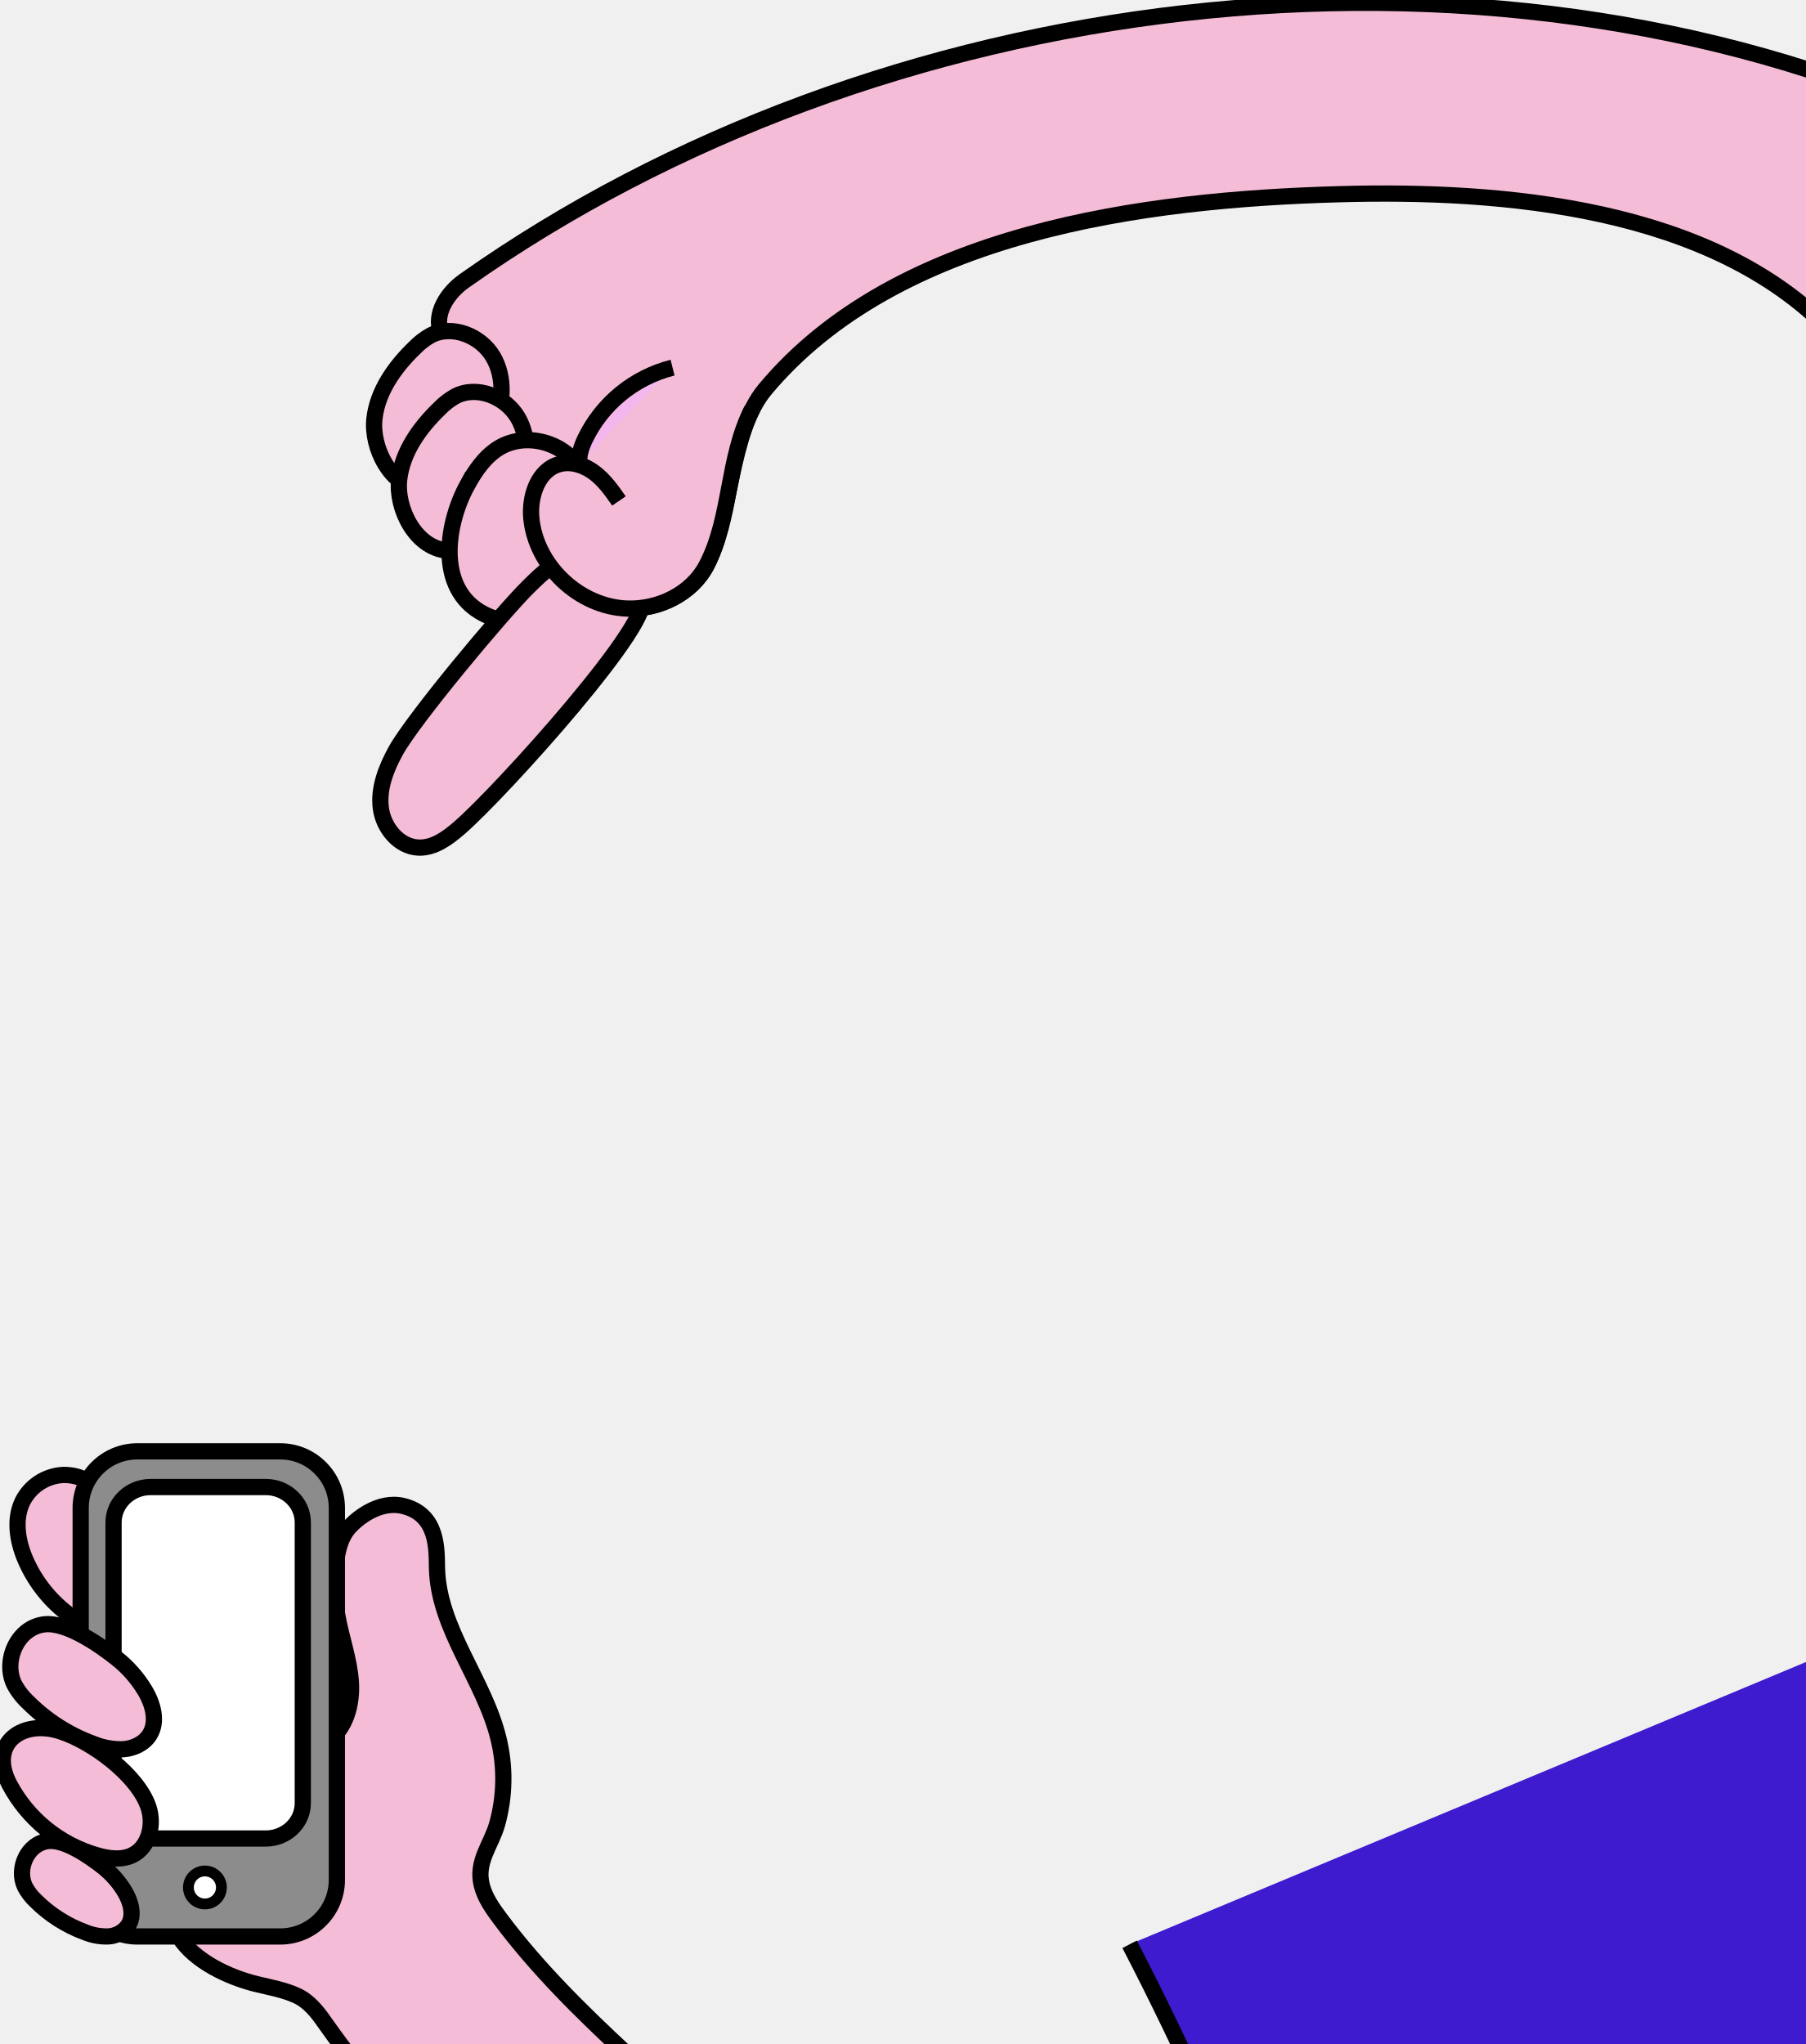
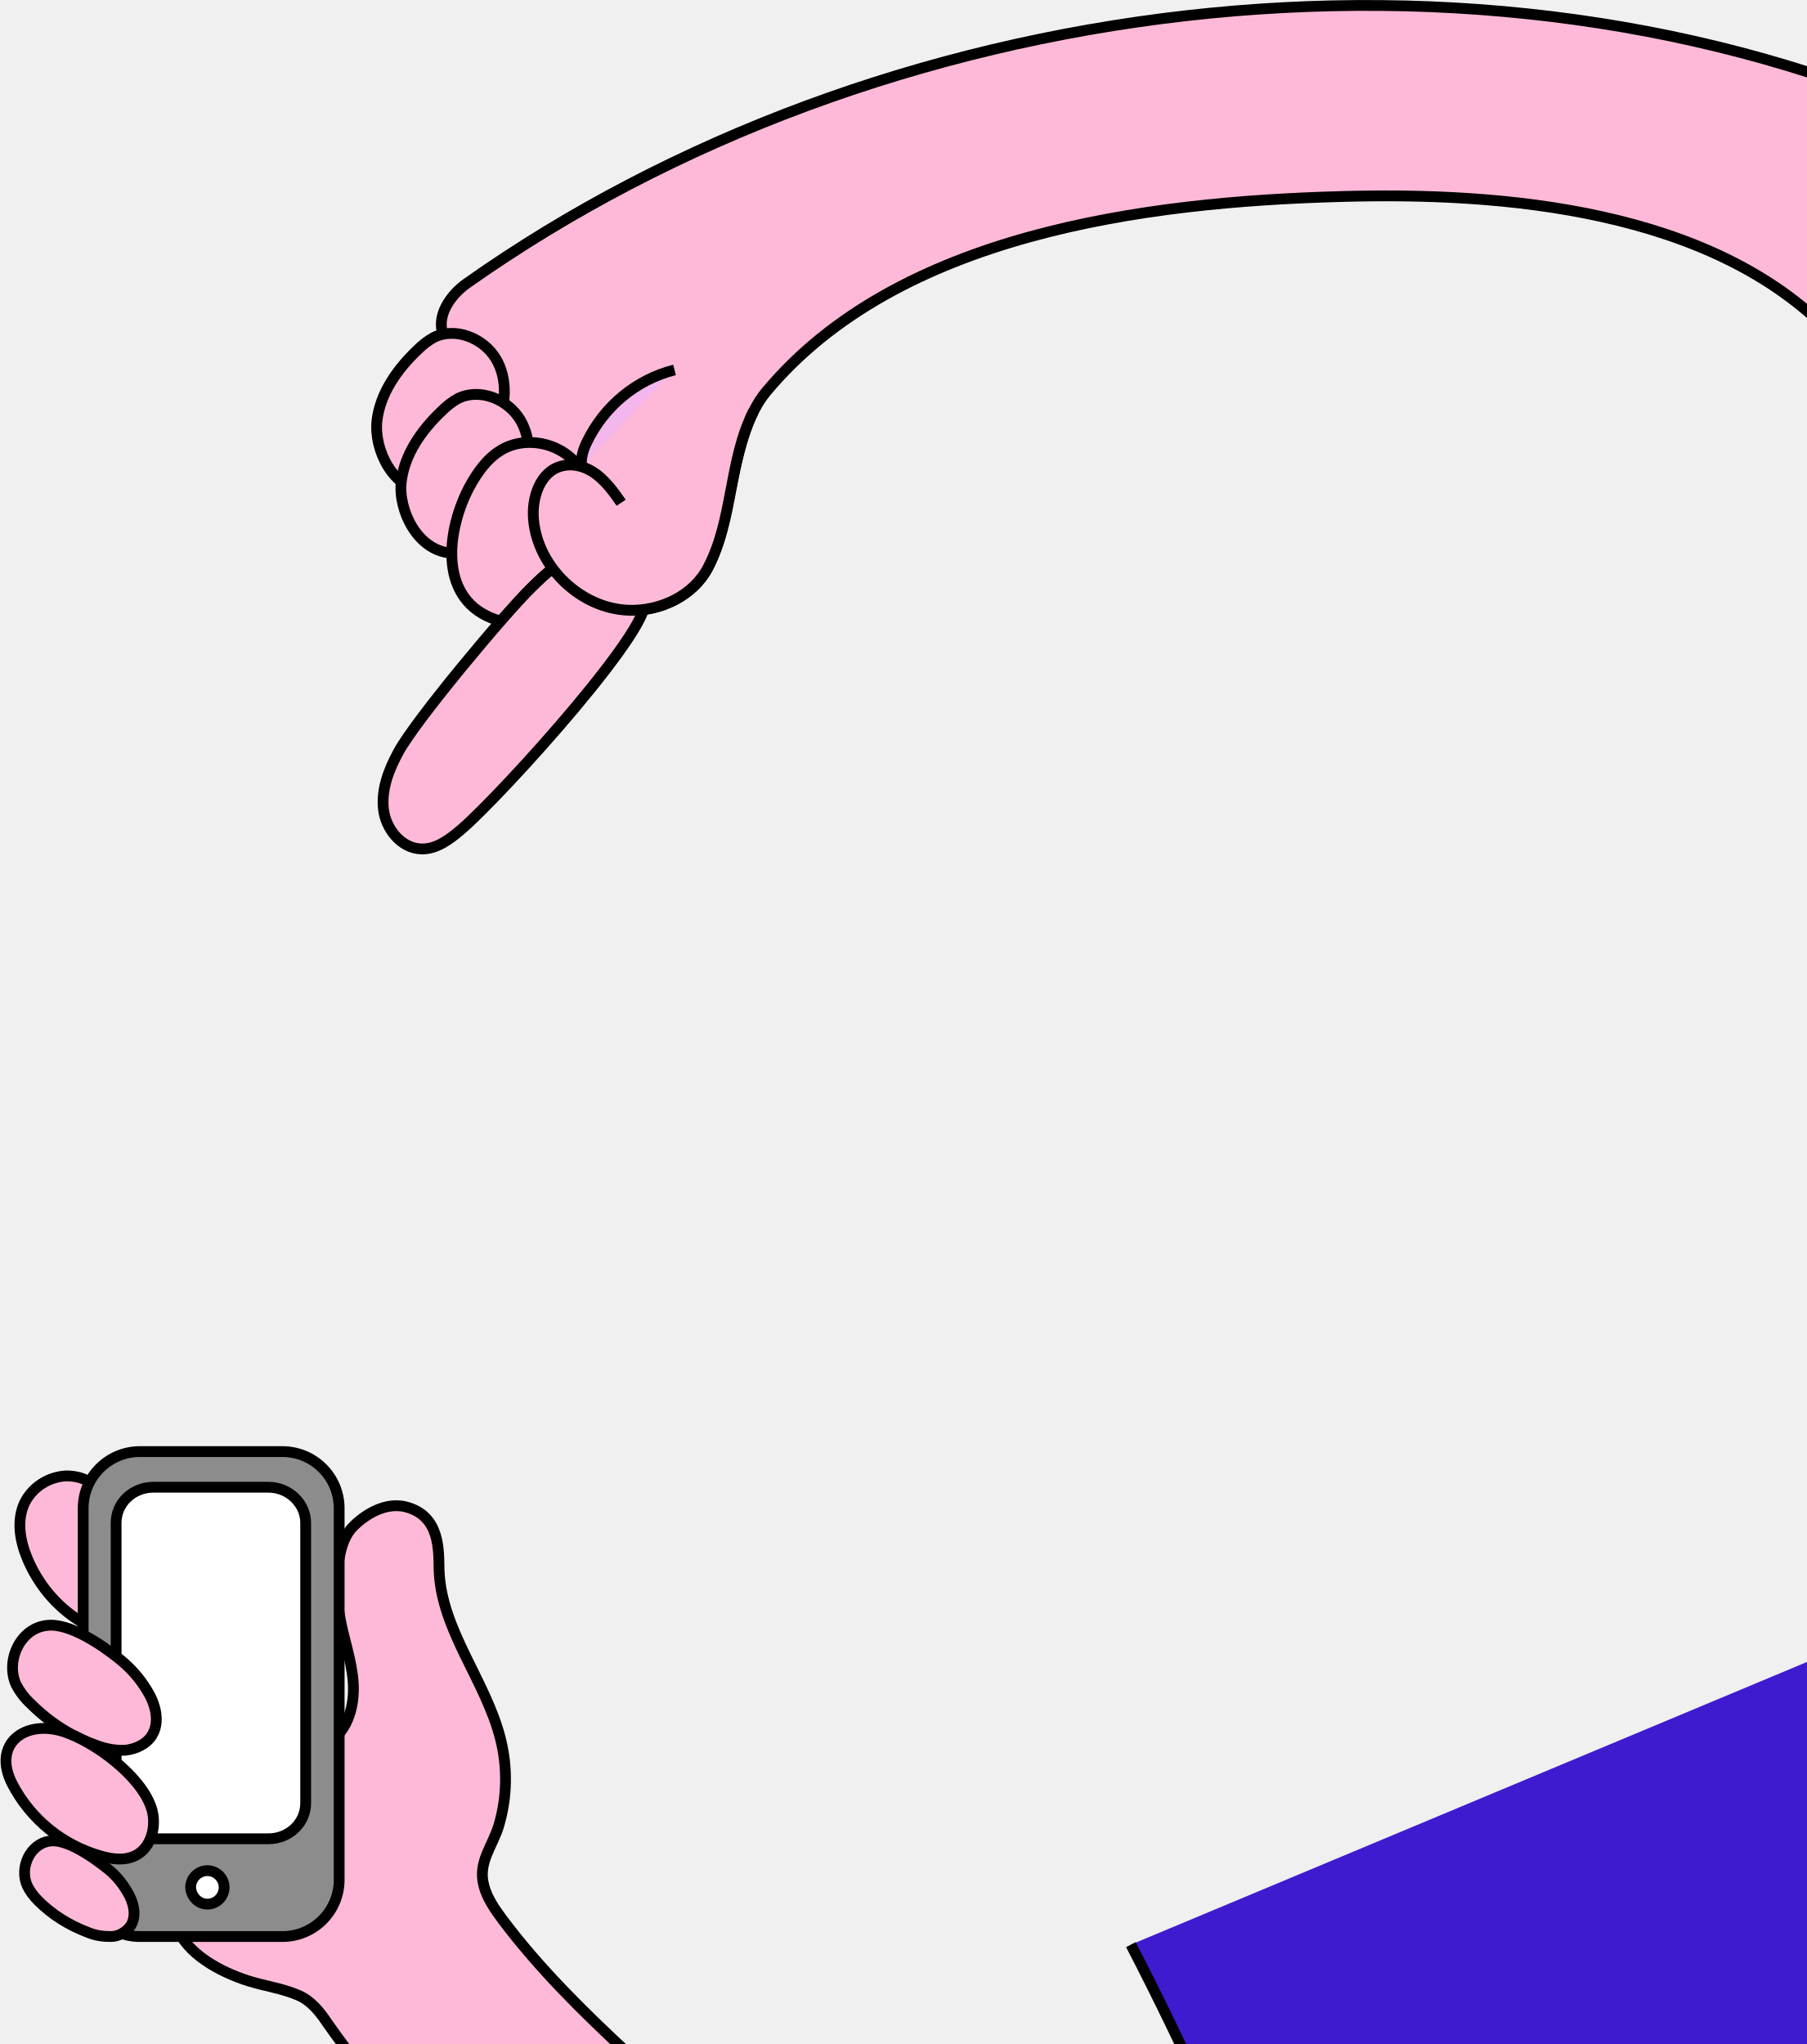
- <svg xmlns="http://www.w3.org/2000/svg" width="334" height="378" fill="none">
-   <path d="M208.912 359.562a594.385 594.385 0 0 1 27.507 61.408c.866 2.278 1.821 4.671 3.788 6.119 1.557 1.126 3.54 1.479 5.45 1.671 10.245 1.038 20.5-1.411 30.444-4.09 40.103-10.8 79.095-25.321 118.015-39.827.919-.343 1.941-.779 2.305-1.692a3.562 3.562 0 0 0-.099-2.175 292.278 292.278 0 0 0-37.057-84.161" fill="#3F1BD0" />
-   <path d="M208.912 359.562a594.385 594.385 0 0 1 27.507 61.408c.866 2.278 1.821 4.671 3.788 6.119 1.557 1.126 3.54 1.479 5.45 1.671 10.245 1.038 20.5-1.411 30.444-4.09 40.103-10.8 79.095-25.321 118.015-39.827.919-.343 1.941-.779 2.305-1.692a3.562 3.562 0 0 0-.099-2.175 292.278 292.278 0 0 0-37.057-84.161" stroke="#000" stroke-width="3" />
-   <path d="M11.714 272.76a8.908 8.908 0 0 0-7.562 4.941c-1.557 3.269-.934 7.193.462 10.535a25.124 25.124 0 0 0 9.628 11.418c.82.519 1.9.991 2.709.457.69-.457.804-1.401.856-2.227.452-7.541 5.829-25.124-6.093-25.124z" fill="#F4BCD6" stroke="#000" stroke-width="3" />
-   <path d="M112.134 431.018c-20.594-23.552-36.05-34.207-52.01-56.887-1.442-2.076-2.994-4.054-5.277-5.092-2.284-1.038-4.78-1.495-7.22-2.076-5.262-1.251-11.687-4.266-14.532-8.823l27.346-36.086c3.504-2.263 4.734-6.902 4.443-11.065-.29-4.162-1.785-8.138-2.502-12.248a33.28 33.28 0 0 1-.202-10.022c.29-2.206.856-4.479 2.31-6.166 1.453-1.687 5.579-5.096 10.011-4.063 6.628 1.557 6.228 8.226 6.316 11.552.291 11.232 8.72 20.584 11.377 31.498a31.186 31.186 0 0 1-.26 15.819c-1.126 3.924-3.96 6.939-2.823 11.335.586 2.289 1.988 4.267 3.4 6.156 13.774 18.445 32.359 31.695 47.747 48.516" fill="#F4BCD6" />
-   <path d="M112.134 431.018c-20.594-23.552-36.05-34.207-52.01-56.887-1.442-2.076-2.994-4.054-5.277-5.092-2.284-1.038-4.78-1.495-7.22-2.076-5.262-1.251-11.687-4.266-14.532-8.823l27.346-36.086c3.504-2.263 4.734-6.902 4.443-11.065-.29-4.162-1.785-8.138-2.502-12.248a33.28 33.28 0 0 1-.202-10.022c.29-2.206.856-4.479 2.31-6.166 1.453-1.687 5.579-5.096 10.011-4.063 6.628 1.557 6.228 8.226 6.316 11.552.291 11.232 8.72 20.584 11.377 31.498a31.186 31.186 0 0 1-.26 15.819c-1.126 3.924-3.96 6.939-2.823 11.335.586 2.289 1.988 4.267 3.4 6.156 13.774 18.445 32.359 31.695 47.747 48.516" stroke="#000" stroke-width="3" />
-   <path d="M25.39 358.114h26.443c5.78 0 10.468-4.687 10.468-10.468v-68.778c0-5.781-4.687-10.468-10.468-10.468H25.39c-5.782 0-10.469 4.687-10.469 10.468v68.778c0 5.781 4.687 10.468 10.469 10.468z" fill="#8C8C8C" stroke="#000" stroke-width="3" stroke-linecap="round" />
-   <path d="M27.857 340h21.286c3.787 0 6.857-2.937 6.857-6.559v-51.882c0-3.622-3.07-6.559-6.857-6.559H27.857C24.07 275 21 277.937 21 281.559v51.882c0 3.622 3.07 6.559 6.857 6.559z" fill="#fff" stroke="#000" stroke-width="3" stroke-linecap="round" />
-   <path d="M37.896 352.103a3.051 3.051 0 1 0 .001-6.103 3.051 3.051 0 0 0 0 6.103z" fill="#fff" stroke="#000" stroke-width="2" stroke-linecap="round" />
-   <path d="M21.59 306.687a22.084 22.084 0 0 1 5.127 5.802c1.557 2.523 2.522 5.855.945 8.351-1.038 1.625-2.97 2.512-4.884 2.652-1.93.06-3.85-.294-5.631-1.038a33.119 33.119 0 0 1-11.885-7.582 12.577 12.577 0 0 1-2.668-3.472c-2.02-4.287.586-10.432 5.62-11.008 4.116-.478 10.261 3.83 13.375 6.295zm-2.506 38.582a16.876 16.876 0 0 1 3.913 4.427c1.178 1.926 1.925 4.469.721 6.374a4.805 4.805 0 0 1-3.726 2.039 10.478 10.478 0 0 1-4.297-.789 25.327 25.327 0 0 1-9.072-5.787 9.771 9.771 0 0 1-2.025-2.662c-1.557-3.275.447-7.961 4.293-8.403 3.13-.368 7.816 2.922 10.193 4.801z" fill="#F4BCD6" stroke="#000" stroke-width="3" />
-   <path d="M27.46 334.204c1.08 3.228.104 7.365-2.948 8.859-1.957.966-4.292.675-6.394.094a26.655 26.655 0 0 1-16.416-13.266c-3.893-7.515 2.45-12.061 9.586-9.669 5.781 1.895 14.19 8.04 16.172 13.982z" fill="#F4BCD6" stroke="#000" stroke-width="3" />
-   <path d="M134.769 85.811c-4.806 5.388-6.058 3.031-11.829 7.37-5.771 4.34-13.645 6.81-20.298 3.986-3.114-1.318-5.657-3.633-7.915-6.155-7.448-8.263-9.13-19.079-13.162-29.443-1.37-3.524 1.178-7.427 4.266-9.607C162.363-2.128 273.408-16.25 359.53 22.5c9.576 4.308 22.836 11.574 22.509 23.817-.301 11.418-13.572 2.916-22.317 4.38-18.004 3.026-8.449 23.661-21.154 10.525-22.135-22.913-60.552-26.157-90.887-25.306C211.569 36.922 165.857 42.837 141.5 72c-6.617 7.92-6.187 23.704-10.843 32.584-2.735 5.216-8.854 8.179-14.734 7.94-8.823-.353-16.82-7.914-17.646-16.722-.384-4.074 1.261-8.947 5.221-9.99 2.227-.592 4.64.233 6.467 1.634 1.827 1.402 3.186 3.317 4.5 5.19" fill="#F4BCD6" />
-   <path d="M134.769 85.811c-4.806 5.388-6.058 3.031-11.829 7.37-5.771 4.34-13.645 6.81-20.298 3.986-3.114-1.318-5.657-3.633-7.915-6.155-7.448-8.263-9.13-19.079-13.162-29.443-1.37-3.524 1.178-7.427 4.266-9.607C162.363-2.128 273.408-16.25 359.53 22.5c9.576 4.308 22.836 11.574 22.509 23.817-.301 11.418-13.572 2.916-22.317 4.38-18.004 3.026-8.449 23.661-21.154 10.525-22.135-22.913-60.552-26.157-90.887-25.306C211.569 36.922 165.857 42.837 141.5 72c-6.617 7.92-6.187 23.704-10.843 32.584-2.735 5.216-8.854 8.179-14.734 7.94-8.823-.353-16.82-7.914-17.646-16.722-.384-4.074 1.261-8.947 5.221-9.99 2.227-.592 4.64.233 6.467 1.634 1.827 1.402 3.186 3.317 4.5 5.19" stroke="#000" stroke-width="3" />
-   <path d="M69.244 77.44c.576-5.101 3.752-9.57 7.453-13.135a12.92 12.92 0 0 1 2.984-2.294c3.976-2.035 9.228.093 11.496 3.939 2.268 3.846 1.925 8.823.067 12.881-2.05 4.48-7.385 12.212-13.021 11.76-6.026-.477-9.57-7.872-8.979-13.15z" fill="#F4BCD6" stroke="#000" stroke-width="3" />
-   <path d="M73.822 88.692c.576-5.107 3.758-9.57 7.453-13.136a12.754 12.754 0 0 1 2.984-2.294c3.976-2.035 9.233.093 11.496 3.94 2.263 3.845 1.925 8.822.067 12.88-2.05 4.48-7.385 12.207-13.016 11.761-6.026-.477-9.576-7.878-8.984-13.151z" fill="#F4BCD6" stroke="#000" stroke-width="3" />
-   <path d="M86.43 89.704c1.447-2.647 3.217-5.242 5.786-6.835 4.853-3.005 12.036-1.2 14.89 3.742 2.403 4.152 1.744 9.393.493 14.039-1.868 6.939-8.553 16.966-17.184 13.333-9.908-4.173-8.076-16.81-3.986-24.28z" fill="#F4BCD6" stroke="#000" stroke-width="3" />
-   <path d="M84.903 153.151c-2.139 1.843-4.625 3.68-7.443 3.597-3.695-.109-6.591-3.685-7.038-7.354-.446-3.67.992-7.308 2.772-10.551 3.218-5.85 19.722-25.603 24.481-30.289 5.657-5.569 9.124-8.901 20.843 1.993 3.55 3.301-25.919 35.982-33.615 42.604z" fill="#F4BCD6" stroke="#000" stroke-width="3" />
-   <path d="M114.449 92.652c-1.313-1.89-2.668-3.81-4.5-5.19-1.832-1.38-4.24-2.227-6.466-1.635-3.96 1.038-5.606 5.916-5.222 9.99.836 8.823 8.823 16.37 17.646 16.723 5.881.238 12-2.725 14.735-7.941 4.671-8.88 3.752-19.722 8.433-28.924" fill="#F4BCD6" />
-   <path d="M114.449 92.652c-1.313-1.89-2.668-3.81-4.5-5.19-1.832-1.38-4.24-2.227-6.466-1.635-3.96 1.038-5.606 5.916-5.222 9.99.836 8.823 8.823 16.37 17.646 16.723 5.881.238 12-2.725 14.735-7.941 4.671-8.88 3.752-19.722 8.433-28.924" stroke="#000" stroke-width="3" />
-   <path d="M107.183 85.894c-.238-1.588.307-3.186.986-4.64a24.647 24.647 0 0 1 16.214-13.265" fill="#F4B7ED" />
-   <path d="M107.183 85.894c-.238-1.588.307-3.186.986-4.64a24.647 24.647 0 0 1 16.214-13.265" stroke="#000" stroke-width="3" />
+ <svg xmlns="http://www.w3.org/2000/svg" id="Layer_1" viewBox="0 0 334.5 378.5">
+   <style>.st0{fill:#3f1bd0}.st1{fill:none}.st1,.st2{stroke:#000;stroke-width:2}.st2,.st3{fill:#ffb9d8}.st4,.st5{fill:#8c8c8c;stroke:#000;stroke-width:2;stroke-linecap:round}.st5{fill:#fff}.st6{fill:#f4b7ed}</style>
+   <path class="st0" d="M209.4 360.1c10.3 19.9 19.5 40.4 27.5 61.4.9 2.3 1.8 4.7 3.8 6.1 1.6 1.1 3.5 1.5 5.4 1.7 10.2 1 20.5-1.4 30.4-4.1 40.1-10.8 79.1-25.3 118-39.8.9-.3 1.9-.8 2.3-1.7.2-.7.2-1.5-.1-2.2-7.8-29.8-20.3-58.2-37.1-84.2" />
+   <path class="st1" d="M209.4 360.1c10.3 19.9 19.5 40.4 27.5 61.4.9 2.3 1.8 4.7 3.8 6.1 1.6 1.1 3.5 1.5 5.4 1.7 10.2 1 20.5-1.4 30.4-4.1 40.1-10.8 79.1-25.3 118-39.8.9-.3 1.9-.8 2.3-1.7.2-.7.2-1.5-.1-2.2-7.8-29.8-20.3-58.2-37.1-84.2" />
+   <path class="st2" d="M12.2 273.3c-3.2.2-6.1 2-7.6 4.9-1.6 3.3-.9 7.2.5 10.5 2 4.7 5.3 8.7 9.6 11.4.8.5 1.9 1 2.7.5.7-.5.8-1.4.9-2.2.5-7.6 5.8-25.1-6.1-25.1z" />
+   <path class="st3" d="M112.6 431.5c-20.6-23.6-36.1-34.2-52-56.9-1.4-2.1-3-4.1-5.3-5.1s-4.8-1.5-7.2-2.1c-5.3-1.3-11.7-4.3-14.5-8.8l27.4-36c3.5-2.3 4.7-6.9 4.4-11.1-.3-4.2-1.8-8.1-2.5-12.2-.6-3.3-.6-6.7-.2-10 .3-2.2.9-4.5 2.3-6.2 1.5-1.7 5.6-5.1 10-4.1 6.6 1.6 6.2 8.2 6.3 11.6.3 11.2 8.7 20.6 11.4 31.5 1.3 5.2 1.2 10.7-.3 15.8-1.1 3.9-4 6.9-2.8 11.3.6 2.3 2 4.3 3.4 6.2 13.8 18.4 32.4 31.7 47.7 48.5" />
+   <path class="st1" d="M112.6 431.5c-20.6-23.6-36.1-34.2-52-56.9-1.4-2.1-3-4.1-5.3-5.1s-4.8-1.5-7.2-2.1c-5.3-1.3-11.7-4.3-14.5-8.8l27.4-36c3.5-2.3 4.7-6.9 4.4-11.1-.3-4.2-1.8-8.1-2.5-12.2-.6-3.3-.6-6.7-.2-10 .3-2.2.9-4.5 2.3-6.2 1.5-1.7 5.6-5.1 10-4.1 6.6 1.6 6.2 8.2 6.3 11.6.3 11.2 8.7 20.6 11.4 31.5 1.3 5.2 1.2 10.7-.3 15.8-1.1 3.9-4 6.9-2.8 11.3.6 2.3 2 4.3 3.4 6.2 13.8 18.4 32.4 31.7 47.7 48.5" />
+   <path class="st4" d="M25.9 358.6h26.4c5.8 0 10.5-4.7 10.5-10.5v-68.8c0-5.8-4.7-10.5-10.5-10.5H25.9c-5.8 0-10.5 4.7-10.5 10.5v68.8c0 5.8 4.7 10.5 10.5 10.5z" />
+   <path class="st5" d="M28.4 340.5h21.3c3.8 0 6.9-2.9 6.9-6.6V282c0-3.6-3.1-6.6-6.9-6.6H28.4c-3.8 0-6.9 2.9-6.9 6.6v51.9c0 3.7 3.1 6.6 6.9 6.6zm10 12.1c1.7 0 3.1-1.4 3.1-3.1 0-1.7-1.4-3.1-3.1-3.1s-3.1 1.4-3.1 3.1c.1 1.7 1.4 3.1 3.1 3.1z" />
+   <path class="st2" d="M22.1 307.2c2 1.6 3.8 3.6 5.1 5.8 1.6 2.5 2.5 5.9.9 8.4-1 1.6-3 2.5-4.9 2.7-1.9.1-3.9-.3-5.6-1-4.5-1.6-8.5-4.2-11.9-7.6-1.1-1-2-2.2-2.7-3.5-2-4.3.6-10.4 5.6-11 4.2-.6 10.4 3.7 13.5 6.2zm-2.5 38.6c1.6 1.2 2.9 2.7 3.9 4.4 1.2 1.9 1.9 4.5.7 6.4-.9 1.2-2.2 2-3.7 2s-2.9-.2-4.3-.8c-3.4-1.3-6.5-3.2-9.1-5.8-.8-.8-1.5-1.7-2-2.7-1.6-3.3.4-8 4.3-8.4 3.1-.3 7.8 3 10.2 4.9z" />
+   <path class="st2" d="M28 334.7c1.1 3.2.1 7.4-2.9 8.9-2 1-4.3.7-6.4.1-7.1-2-13-6.8-16.4-13.3-3.9-7.5 2.4-12.1 9.6-9.7 5.7 1.9 14.1 8.1 16.1 14z" />
+   <path class="st3" d="M135.3 86.3c-4.8 5.4-6.1 3-11.8 7.4-5.8 4.3-13.6 6.8-20.3 4-3.1-1.3-5.7-3.6-7.9-6.2-7.4-8.3-9.1-19.1-13.2-29.4-1.4-3.5 1.2-7.4 4.3-9.6C162.9-1.6 273.9-15.8 360 23c9.6 4.3 22.8 11.6 22.5 23.8-.3 11.4-13.6 2.9-22.3 4.4-18 3-8.4 23.7-21.2 10.5-22.1-22.9-60.6-26.2-90.9-25.3-36.1 1-81.8 6.9-106.2 36.1-6.6 7.9-6.2 23.7-10.8 32.6-2.7 5.2-8.9 8.2-14.7 7.9-8.8-.4-16.8-7.9-17.6-16.7-.4-4.1 1.3-8.9 5.2-10 2.2-.6 4.6.2 6.5 1.6 1.8 1.4 3.2 3.3 4.5 5.2" />
+   <path class="st1" d="M135.3 86.3c-4.8 5.4-6.1 3-11.8 7.4-5.8 4.3-13.6 6.8-20.3 4-3.1-1.3-5.7-3.6-7.9-6.2-7.4-8.3-9.1-19.1-13.2-29.4-1.4-3.5 1.2-7.4 4.3-9.6C162.9-1.6 273.9-15.8 360 23c9.6 4.3 22.8 11.6 22.5 23.8-.3 11.4-13.6 2.9-22.3 4.4-18 3-8.4 23.7-21.2 10.5-22.1-22.9-60.6-26.2-90.9-25.3-36.1 1-81.8 6.9-106.2 36.1-6.6 7.9-6.2 23.7-10.8 32.6-2.7 5.2-8.9 8.2-14.7 7.9-8.8-.4-16.8-7.9-17.6-16.7-.4-4.1 1.3-8.9 5.2-10 2.2-.6 4.6.2 6.5 1.6 1.8 1.4 3.2 3.3 4.5 5.2" />
+   <path class="st2" d="M69.8 77.9c.6-5.1 3.8-9.6 7.5-13.1.9-.9 1.9-1.7 3-2.3 4-2 9.2.1 11.5 3.9 2.3 3.8 1.9 8.8.1 12.9-2.1 4.5-7.4 12.2-13 11.8-6.2-.5-9.7-7.9-9.1-13.2z" />
+   <path class="st2" d="M74.3 89.2c.6-5.1 3.8-9.6 7.5-13.1.9-.9 1.9-1.7 3-2.3 4-2 9.2.1 11.5 3.9 2.3 3.8 1.9 8.8.1 12.9-2.1 4.5-7.4 12.2-13 11.8-6.1-.5-9.7-7.9-9.1-13.2z" />
+   <path class="st2" d="M86.9 90.2c1.4-2.6 3.2-5.2 5.8-6.8 4.9-3 12-1.2 14.9 3.7 2.4 4.2 1.7 9.4.5 14-1.9 6.9-8.6 17-17.2 13.3-9.9-4.1-8-16.7-4-24.2z" />
+   <path class="st2" d="M85.4 153.6c-2.1 1.8-4.6 3.7-7.4 3.6-3.7-.1-6.6-3.7-7-7.4-.4-3.7 1-7.3 2.8-10.6 3.2-5.9 19.7-25.6 24.5-30.3 5.7-5.6 9.1-8.9 20.8 2 3.5 3.4-26 36.1-33.7 42.7z" />
+   <path class="st3" d="M115 93.1c-1.3-1.9-2.7-3.8-4.5-5.2s-4.2-2.2-6.5-1.6c-4 1-5.6 5.9-5.2 10 .8 8.8 8.8 16.4 17.6 16.7 5.9.2 12-2.7 14.7-7.9 4.7-8.9 3.8-19.7 8.4-28.9" />
+   <path class="st1" d="M115 93.1c-1.3-1.9-2.7-3.8-4.5-5.2s-4.2-2.2-6.5-1.6c-4 1-5.6 5.9-5.2 10 .8 8.8 8.8 16.4 17.6 16.7 5.9.2 12-2.7 14.7-7.9 4.7-8.9 3.8-19.7 8.4-28.9" />
+   <path class="st6" d="M107.7 86.4c-.2-1.6.3-3.2 1-4.6 3.2-6.6 9.1-11.5 16.2-13.3" />
+   <path class="st1" d="M107.7 86.4c-.2-1.6.3-3.2 1-4.6 3.2-6.6 9.1-11.5 16.2-13.3" />
</svg>
